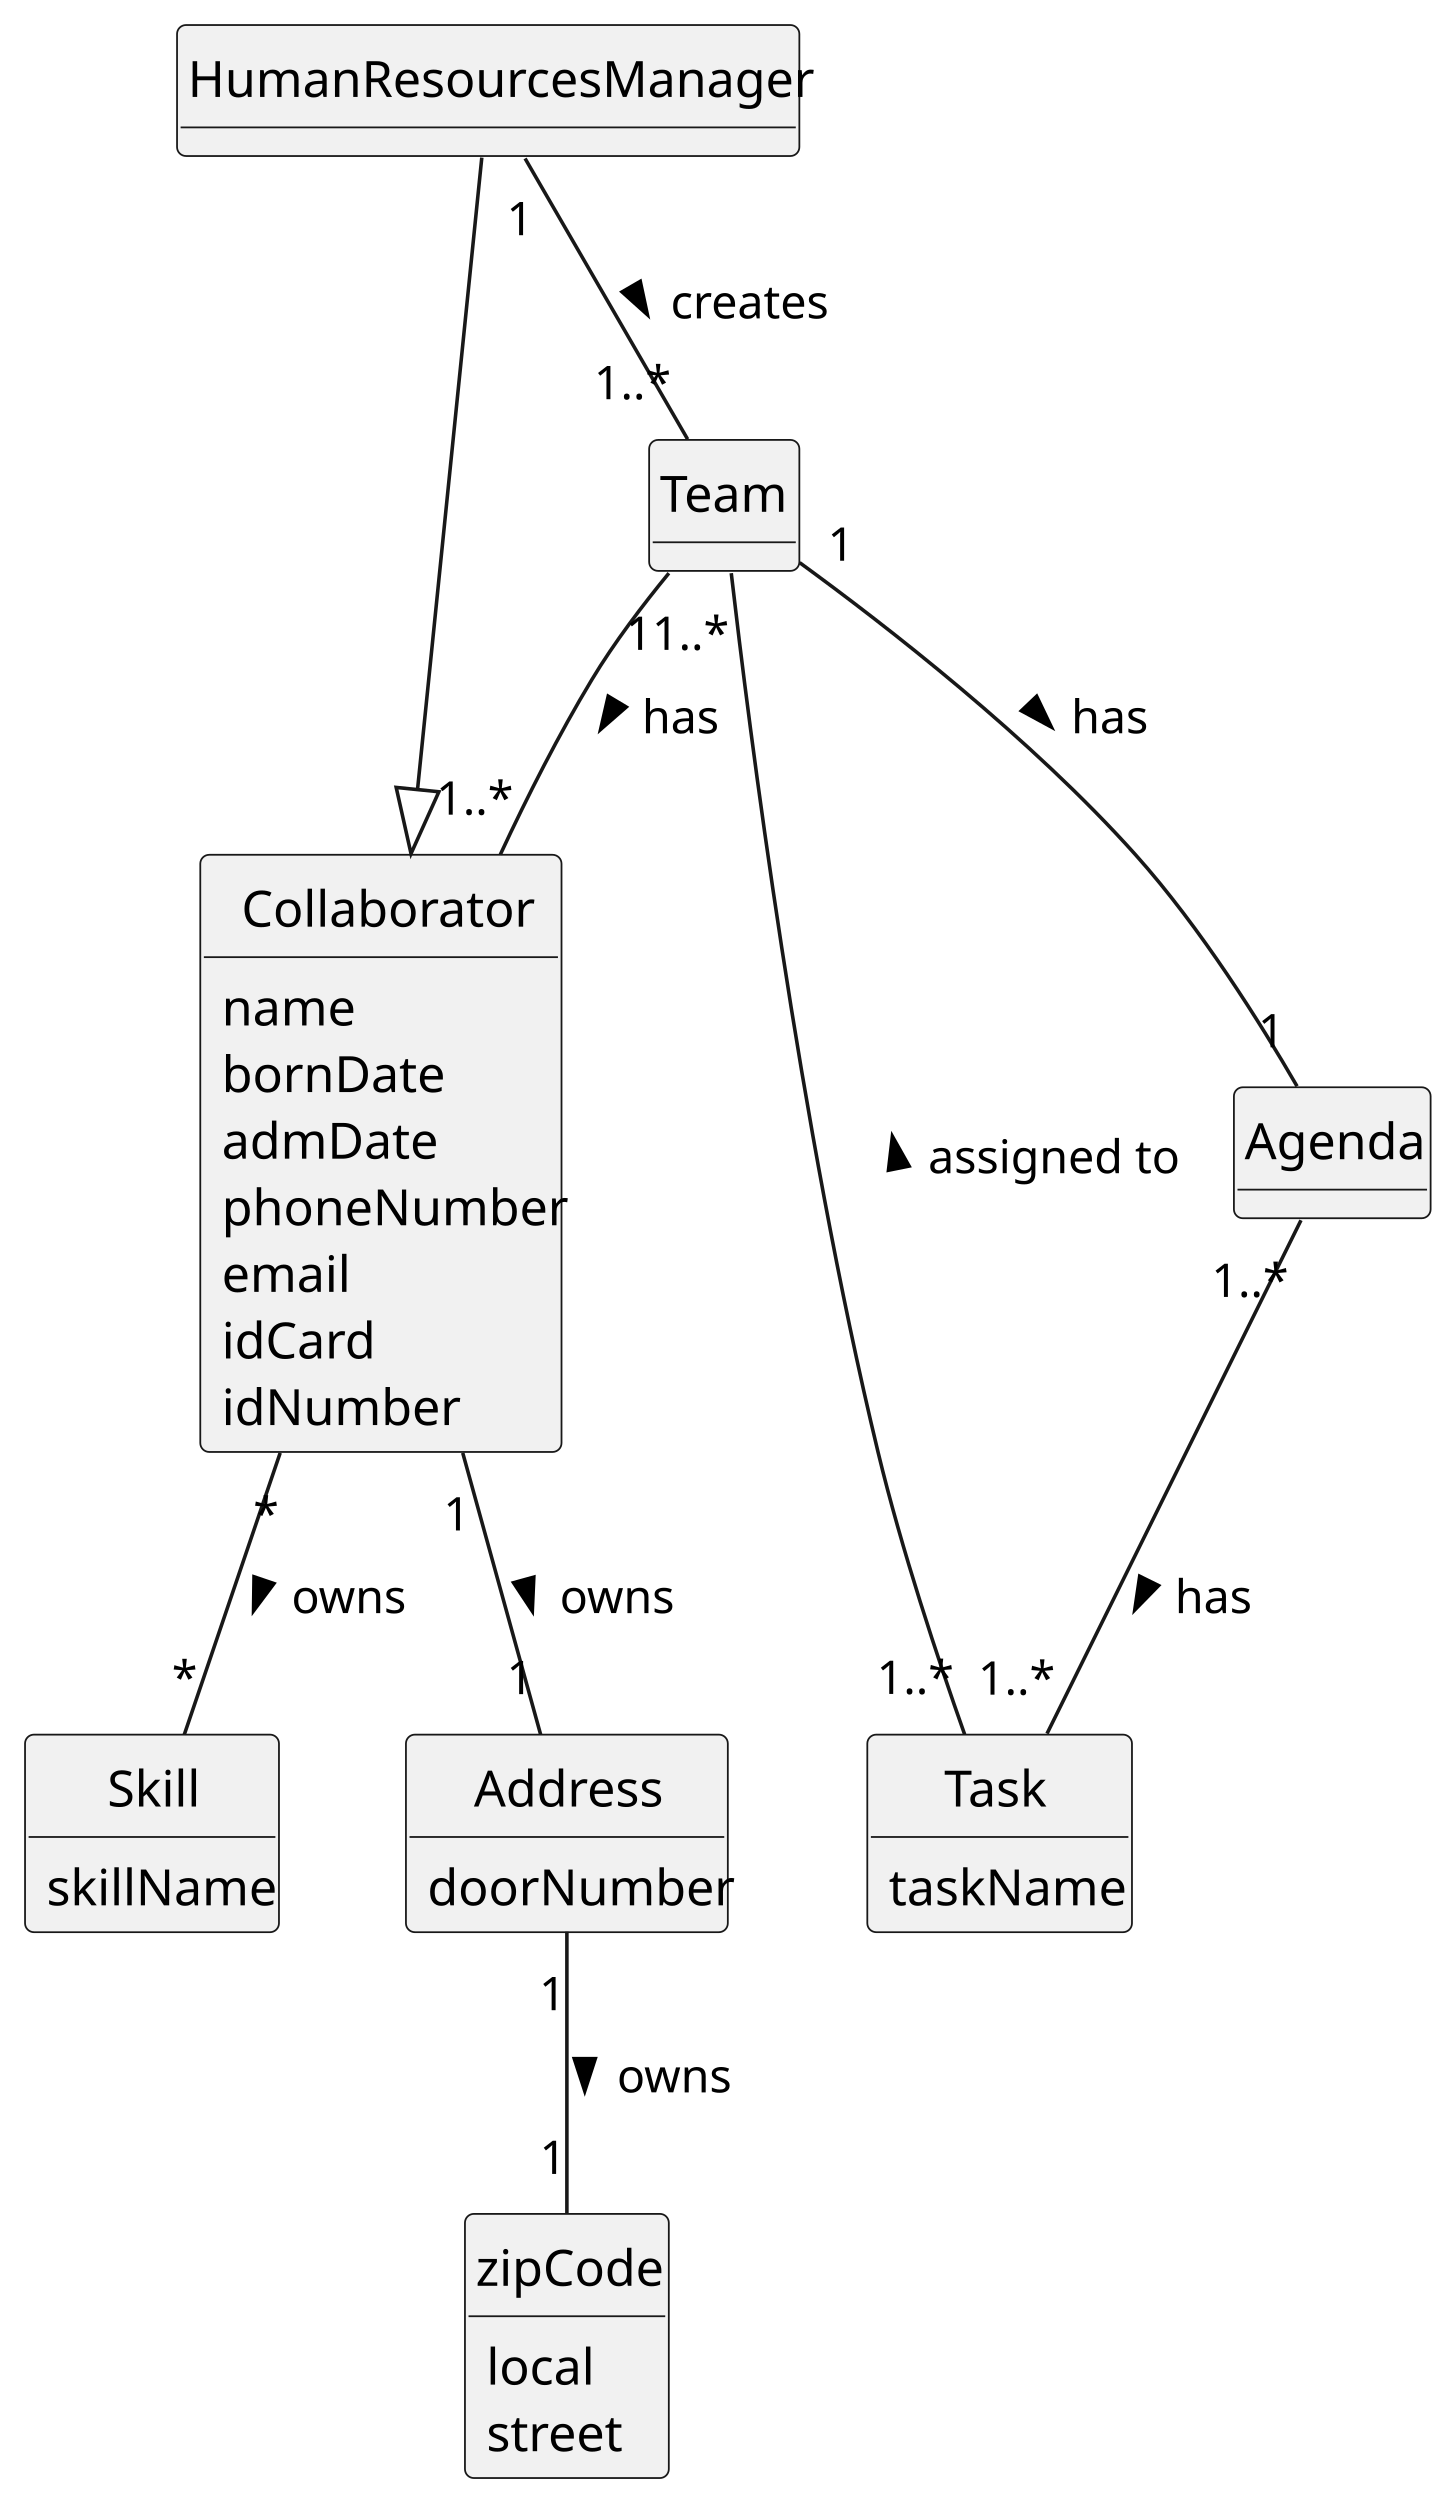
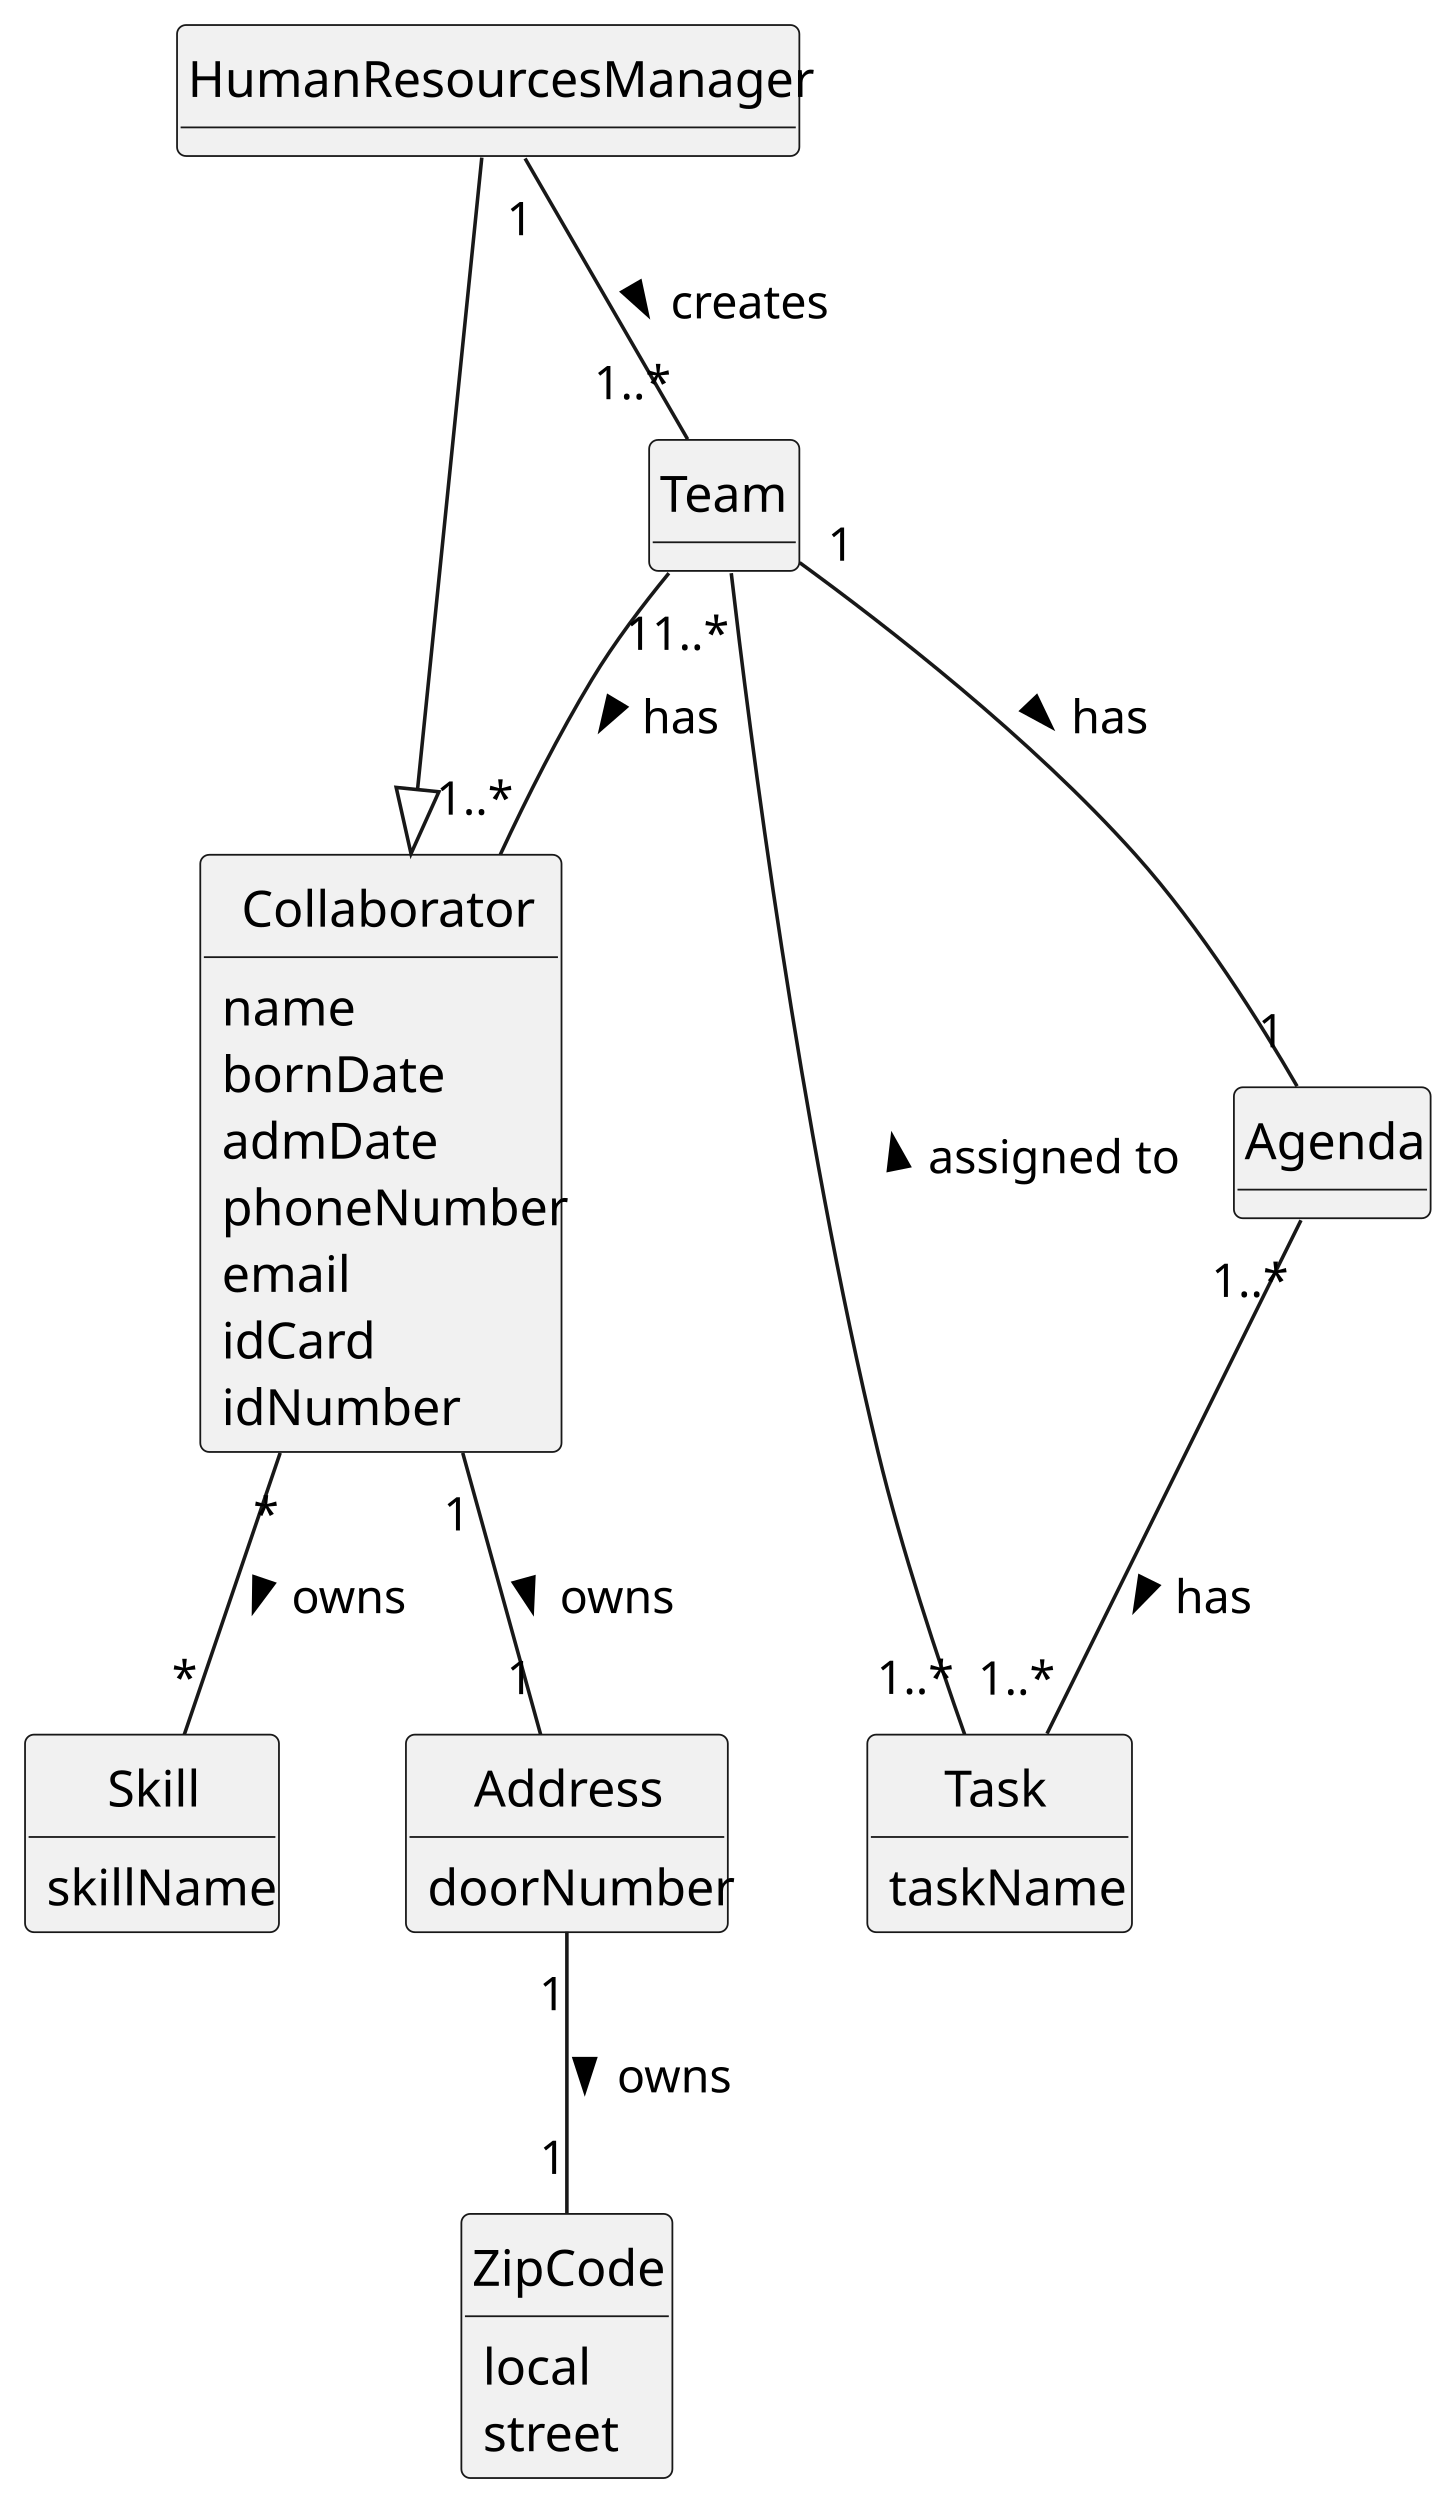
<svg xmlns="http://www.w3.org/2000/svg" contentStyleType="text/css" height="699px" preserveAspectRatio="none" style="width:407px;height:699px;background:#FFFFFF;" version="1.1" viewBox="0 0 407 699" width="407px" zoomAndPan="magnify">
  <defs />
  <g>
    <g id="elem_HumanResourcesManager">
      <rect codeLine="11" fill="#F1F1F1" height="36.621" id="HumanResourcesManager" rx="2.5" ry="2.5" style="stroke:#181818;stroke-width:0.5;" width="174" x="49.5" y="7" />
      <text fill="#000000" font-family="sans-serif" font-size="14" lengthAdjust="spacing" textLength="168" x="52.5" y="27.107">HumanResourcesManager</text>
      <line style="stroke:#181818;stroke-width:0.5;" x1="50.5" x2="222.5" y1="35.621" y2="35.621" />
    </g>
    <g id="elem_Skill">
      <rect codeLine="13" fill="#F1F1F1" height="55.242" id="Skill" rx="2.5" ry="2.5" style="stroke:#181818;stroke-width:0.5;" width="71" x="7" y="485" />
      <text fill="#000000" font-family="sans-serif" font-size="14" lengthAdjust="spacing" textLength="25" x="30" y="505.107">Skill</text>
      <line style="stroke:#181818;stroke-width:0.5;" x1="8" x2="77" y1="513.621" y2="513.621" />
      <text fill="#000000" font-family="sans-serif" font-size="14" lengthAdjust="spacing" textLength="59" x="13" y="532.729">skillName</text>
    </g>
    <g id="elem_Task">
      <rect codeLine="17" fill="#F1F1F1" height="55.242" id="Task" rx="2.5" ry="2.5" style="stroke:#181818;stroke-width:0.5;" width="74" x="242.5" y="485" />
      <text fill="#000000" font-family="sans-serif" font-size="14" lengthAdjust="spacing" textLength="31" x="264" y="505.107">Task</text>
      <line style="stroke:#181818;stroke-width:0.5;" x1="243.5" x2="315.5" y1="513.621" y2="513.621" />
      <text fill="#000000" font-family="sans-serif" font-size="14" lengthAdjust="spacing" textLength="62" x="248.5" y="532.729">taskName</text>
    </g>
    <g id="elem_Collaborator">
      <rect codeLine="21" fill="#F1F1F1" height="166.969" id="Collaborator" rx="2.5" ry="2.5" style="stroke:#181818;stroke-width:0.5;" width="101" x="56" y="239" />
      <text fill="#000000" font-family="sans-serif" font-size="14" lengthAdjust="spacing" textLength="78" x="67.5" y="259.107">Collaborator</text>
      <line style="stroke:#181818;stroke-width:0.5;" x1="57" x2="156" y1="267.621" y2="267.621" />
      <text fill="#000000" font-family="sans-serif" font-size="14" lengthAdjust="spacing" textLength="35" x="62" y="286.728">name</text>
      <text fill="#000000" font-family="sans-serif" font-size="14" lengthAdjust="spacing" textLength="59" x="62" y="305.35">bornDate</text>
      <text fill="#000000" font-family="sans-serif" font-size="14" lengthAdjust="spacing" textLength="57" x="62" y="323.971">admDate</text>
      <text fill="#000000" font-family="sans-serif" font-size="14" lengthAdjust="spacing" textLength="89" x="62" y="342.592">phoneNumber</text>
      <text fill="#000000" font-family="sans-serif" font-size="14" lengthAdjust="spacing" textLength="33" x="62" y="361.213">email</text>
      <text fill="#000000" font-family="sans-serif" font-size="14" lengthAdjust="spacing" textLength="42" x="62" y="379.834">idCard</text>
      <text fill="#000000" font-family="sans-serif" font-size="14" lengthAdjust="spacing" textLength="60" x="62" y="398.455">idNumber</text>
    </g>
    <g id="elem_Address">
      <rect codeLine="31" fill="#F1F1F1" height="55.242" id="Address" rx="2.5" ry="2.5" style="stroke:#181818;stroke-width:0.5;" width="90" x="113.5" y="485" />
      <text fill="#000000" font-family="sans-serif" font-size="14" lengthAdjust="spacing" textLength="52" x="132.5" y="505.107">Address</text>
      <line style="stroke:#181818;stroke-width:0.5;" x1="114.5" x2="202.5" y1="513.621" y2="513.621" />
      <text fill="#000000" font-family="sans-serif" font-size="14" lengthAdjust="spacing" textLength="78" x="119.5" y="532.729">doorNumber</text>
    </g>
-     <g id="elem_zipCode">
-       <rect codeLine="35" fill="#F1F1F1" height="73.863" id="zipCode" rx="2.5" ry="2.5" style="stroke:#181818;stroke-width:0.5;" width="57" x="130" y="619" />
-       <text fill="#000000" font-family="sans-serif" font-size="14" lengthAdjust="spacing" textLength="51" x="133" y="639.107">zipCode</text>
-       <line style="stroke:#181818;stroke-width:0.5;" x1="131" x2="186" y1="647.621" y2="647.621" />
-       <text fill="#000000" font-family="sans-serif" font-size="14" lengthAdjust="spacing" textLength="29" x="136" y="666.729">local</text>
-       <text fill="#000000" font-family="sans-serif" font-size="14" lengthAdjust="spacing" textLength="36" x="136" y="685.35">street</text>
+     <g id="elem_ZipCode">
+       <rect codeLine="35" fill="#F1F1F1" height="73.863" id="ZipCode" rx="2.5" ry="2.5" style="stroke:#181818;stroke-width:0.5;" width="59" x="129" y="619" />
+       <text fill="#000000" font-family="sans-serif" font-size="14" lengthAdjust="spacing" textLength="53" x="132" y="639.107">ZipCode</text>
+       <line style="stroke:#181818;stroke-width:0.5;" x1="130" x2="187" y1="647.621" y2="647.621" />
+       <text fill="#000000" font-family="sans-serif" font-size="14" lengthAdjust="spacing" textLength="29" x="135" y="666.729">local</text>
+       <text fill="#000000" font-family="sans-serif" font-size="14" lengthAdjust="spacing" textLength="36" x="135" y="685.35">street</text>
    </g>
    <g id="elem_Team">
      <rect codeLine="40" fill="#F1F1F1" height="36.621" id="Team" rx="2.5" ry="2.5" style="stroke:#181818;stroke-width:0.5;" width="42" x="181.5" y="123" />
      <text fill="#000000" font-family="sans-serif" font-size="14" lengthAdjust="spacing" textLength="36" x="184.5" y="143.107">Team</text>
      <line style="stroke:#181818;stroke-width:0.5;" x1="182.5" x2="222.5" y1="151.621" y2="151.621" />
    </g>
    <g id="elem_Agenda">
      <rect fill="#F1F1F1" height="36.621" id="Agenda" rx="2.5" ry="2.5" style="stroke:#181818;stroke-width:0.5;" width="55" x="345" y="304" />
      <text fill="#000000" font-family="sans-serif" font-size="14" lengthAdjust="spacing" textLength="49" x="348" y="324.107">Agenda</text>
      <line style="stroke:#181818;stroke-width:0.5;" x1="346" x2="399" y1="332.621" y2="332.621" />
    </g>
    <g id="link_HumanResourcesManager_Collaborator">
      <path codeLine="42" d="M134.71,44.07 C130.9,81.53 123.591,153.412 116.741,220.772 " fill="none" id="HumanResourcesManager-to-Collaborator" style="stroke:#181818;stroke-width:1.0;" />
      <polygon fill="none" points="114.92,238.68,122.71,221.379,110.772,220.165,114.92,238.68" style="stroke:#181818;stroke-width:1.0;" />
    </g>
    <g id="link_HumanResourcesManager_Team">
      <path codeLine="43" d="M146.81,44.31 C159.21,65.73 179.89,101.45 192.26,122.81 " fill="none" id="HumanResourcesManager-Team" style="stroke:#181818;stroke-width:1.0;" />
      <polygon fill="#000000" points="181.005,87.973,179.017,78.672,173.93,81.617,181.005,87.973" style="stroke:#000000;stroke-width:1.0;" />
      <text fill="#000000" font-family="sans-serif" font-size="13" lengthAdjust="spacing" textLength="43" x="187.5" y="89.028">creates</text>
      <text fill="#000000" font-family="sans-serif" font-size="13" lengthAdjust="spacing" textLength="7" x="141.64" y="65.768">1</text>
      <text fill="#000000" font-family="sans-serif" font-size="13" lengthAdjust="spacing" textLength="20" x="166.061" y="111.614">1..*</text>
    </g>
    <g id="link_Collaborator_Skill">
      <path codeLine="44" d="M78.34,406.23 C68.68,434.6 58.55,464.37 51.53,484.98 " fill="none" id="Collaborator-Skill" style="stroke:#181818;stroke-width:1.0;" />
      <polygon fill="#000000" points="70.889,450.379,76.586,442.763,71.022,440.869,70.889,450.379" style="stroke:#000000;stroke-width:1.0;" />
      <text fill="#000000" font-family="sans-serif" font-size="13" lengthAdjust="spacing" textLength="30" x="81.5" y="451.028">owns</text>
      <text fill="#000000" font-family="sans-serif" font-size="13" lengthAdjust="spacing" textLength="5" x="70.801" y="427.909">*</text>
      <text fill="#000000" font-family="sans-serif" font-size="13" lengthAdjust="spacing" textLength="5" x="48.04" y="473.684">*</text>
    </g>
    <g id="link_Collaborator_Address">
      <path codeLine="45" d="M129.38,406.23 C137.23,434.6 145.46,464.37 151.16,484.98 " fill="none" id="Collaborator-Address" style="stroke:#181818;stroke-width:1.0;" />
      <polygon fill="#000000" points="148.833,450.465,149.254,440.963,143.589,442.53,148.833,450.465" style="stroke:#000000;stroke-width:1.0;" />
      <text fill="#000000" font-family="sans-serif" font-size="13" lengthAdjust="spacing" textLength="30" x="156.5" y="451.028">owns</text>
      <text fill="#000000" font-family="sans-serif" font-size="13" lengthAdjust="spacing" textLength="7" x="123.985" y="427.909">1</text>
      <text fill="#000000" font-family="sans-serif" font-size="13" lengthAdjust="spacing" textLength="7" x="141.653" y="473.684">1</text>
    </g>
-     <g id="link_Address_zipCode">
-       <path codeLine="46" d="M158.5,540.12 C158.5,562.37 158.5,594.33 158.5,618.89 " fill="none" id="Address-zipCode" style="stroke:#181818;stroke-width:1.0;" />
+     <g id="link_Address_ZipCode">
+       <path codeLine="46" d="M158.5,540.12 C158.5,562.37 158.5,594.33 158.5,618.89 " fill="none" id="Address-ZipCode" style="stroke:#181818;stroke-width:1.0;" />
      <polygon fill="#000000" points="163.5,584.645,166.439,575.6,160.561,575.6,163.5,584.645" style="stroke:#000000;stroke-width:1.0;" />
      <text fill="#000000" font-family="sans-serif" font-size="13" lengthAdjust="spacing" textLength="30" x="172.5" y="585.028">owns</text>
      <text fill="#000000" font-family="sans-serif" font-size="13" lengthAdjust="spacing" textLength="7" x="150.734" y="562.055">1</text>
      <text fill="#000000" font-family="sans-serif" font-size="13" lengthAdjust="spacing" textLength="7" x="150.877" y="607.832">1</text>
    </g>
    <g id="link_Team_Collaborator">
      <path codeLine="47" d="M187.02,160.26 C179.94,168.88 171.75,179.61 165.5,190 C156.27,205.33 147.6,222.35 139.89,238.93 " fill="none" id="Team-Collaborator" style="stroke:#181818;stroke-width:1.0;" />
      <polygon fill="#000000" points="167.93,203.935,175.1,197.686,170.058,194.665,167.93,203.935" style="stroke:#000000;stroke-width:1.0;" />
      <text fill="#000000" font-family="sans-serif" font-size="13" lengthAdjust="spacing" textLength="21" x="179.5" y="205.028">has</text>
      <text fill="#000000" font-family="sans-serif" font-size="13" lengthAdjust="spacing" textLength="7" x="174.919" y="181.704">1</text>
      <text fill="#000000" font-family="sans-serif" font-size="13" lengthAdjust="spacing" textLength="20" x="121.973" y="227.773">1..*</text>
    </g>
    <g id="link_Team_Agenda">
      <path codeLine="48" d="M223.57,157.31 C247.89,175.02 288.29,206.38 317.5,239 C335.76,259.39 352.55,286.28 362.66,303.72 " fill="none" id="Team-Agenda" style="stroke:#181818;stroke-width:1.0;" />
      <polygon fill="#000000" points="293.944,203.27,289.845,194.689,285.583,198.737,293.944,203.27" style="stroke:#000000;stroke-width:1.0;" />
      <text fill="#000000" font-family="sans-serif" font-size="13" lengthAdjust="spacing" textLength="21" x="299.5" y="205.028">has</text>
      <text fill="#000000" font-family="sans-serif" font-size="13" lengthAdjust="spacing" textLength="7" x="231.402" y="156.775">1</text>
      <text fill="#000000" font-family="sans-serif" font-size="13" lengthAdjust="spacing" textLength="7" x="351.741" y="292.833">1</text>
    </g>
    <g id="link_Task_Team">
      <path codeLine="49" d="M269.71,484.93 C262.22,463.79 252.09,433.31 245.5,406 C223.48,314.76 209.39,202.99 204.46,160.26 " fill="none" id="Task-Team" style="stroke:#181818;stroke-width:1.0;" />
      <polygon fill="#000000" points="249.515,317.743,248.416,327.19,254.178,326.032,249.515,317.743" style="stroke:#000000;stroke-width:1.0;" />
      <text fill="#000000" font-family="sans-serif" font-size="13" lengthAdjust="spacing" textLength="67" x="259.5" y="328.028">assigned to</text>
      <text fill="#000000" font-family="sans-serif" font-size="13" lengthAdjust="spacing" textLength="20" x="245.134" y="473.623">1..*</text>
      <text fill="#000000" font-family="sans-serif" font-size="13" lengthAdjust="spacing" textLength="20" x="182.299" y="181.704">1..*</text>
    </g>
    <g id="link_Agenda_Task">
      <path codeLine="50" d="M363.75,341.19 C347.38,374.28 312.04,445.71 292.74,484.73 " fill="none" id="Agenda-Task" style="stroke:#181818;stroke-width:1.0;" />
      <polygon fill="#000000" points="317.283,450.127,323.928,443.323,318.659,440.717,317.283,450.127" style="stroke:#000000;stroke-width:1.0;" />
      <text fill="#000000" font-family="sans-serif" font-size="13" lengthAdjust="spacing" textLength="21" x="328.5" y="451.028">has</text>
      <text fill="#000000" font-family="sans-serif" font-size="13" lengthAdjust="spacing" textLength="20" x="338.711" y="362.616">1..*</text>
      <text fill="#000000" font-family="sans-serif" font-size="13" lengthAdjust="spacing" textLength="20" x="273.449" y="473.83">1..*</text>
    </g>
  </g>
</svg>
